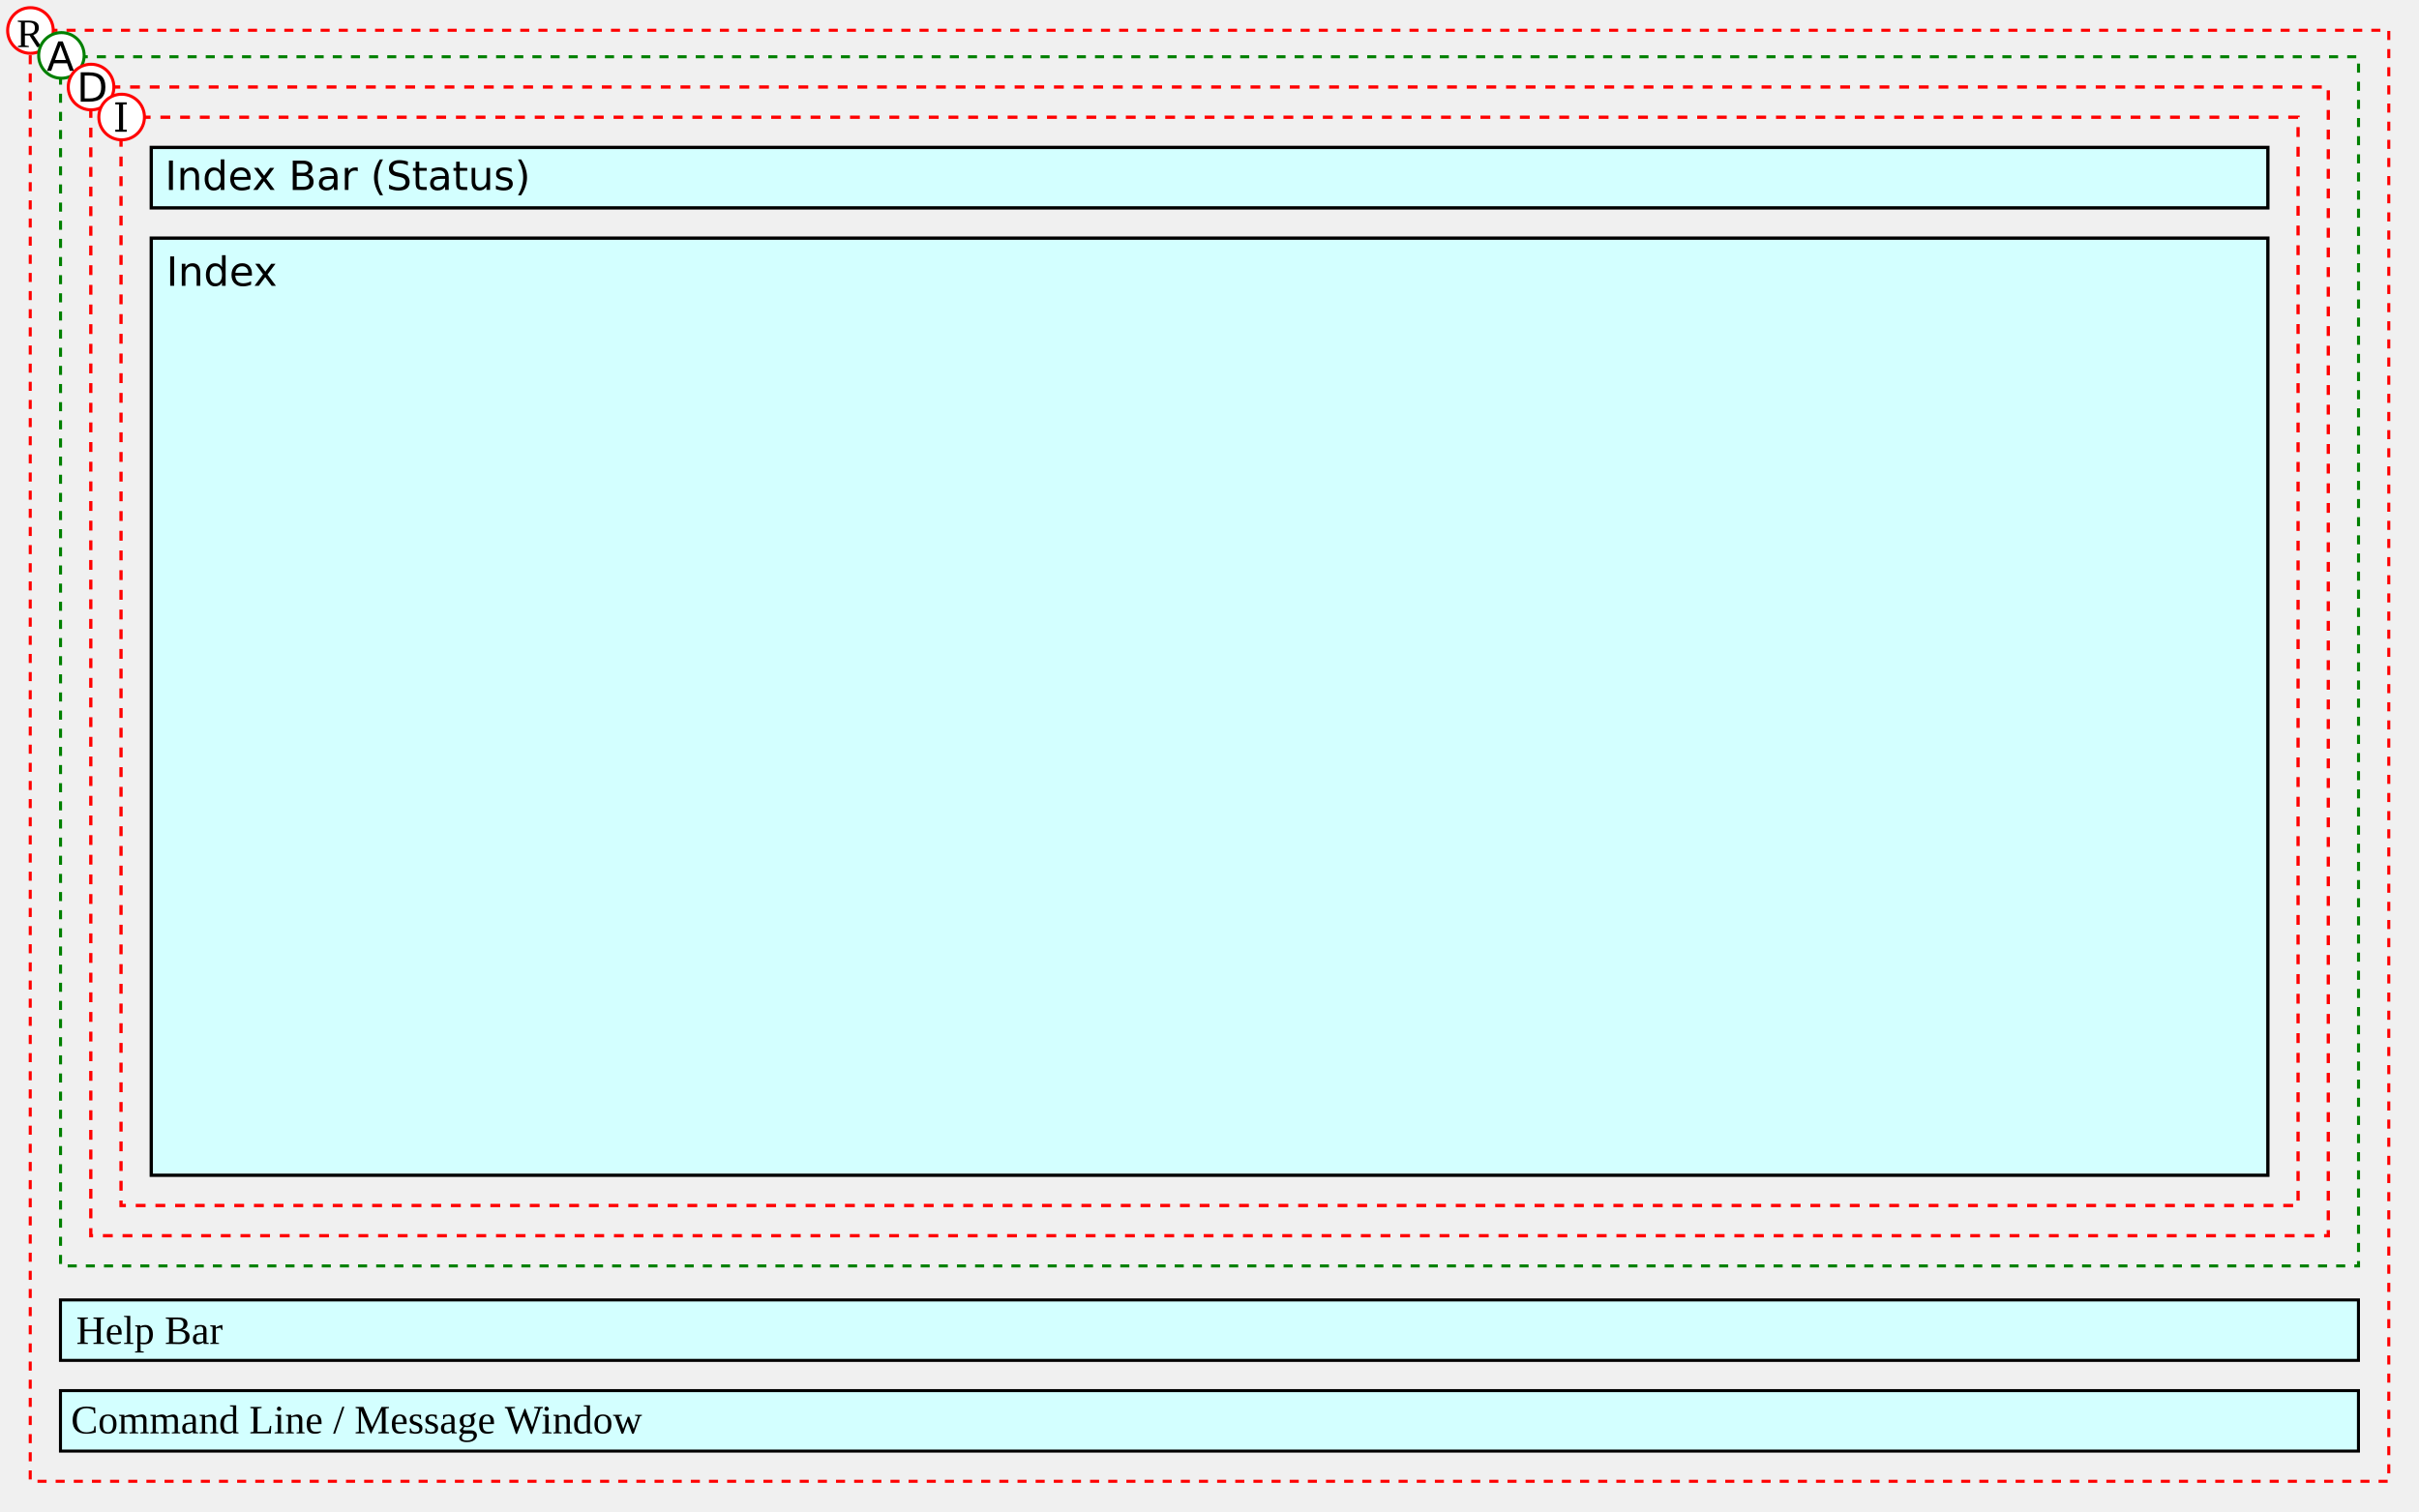
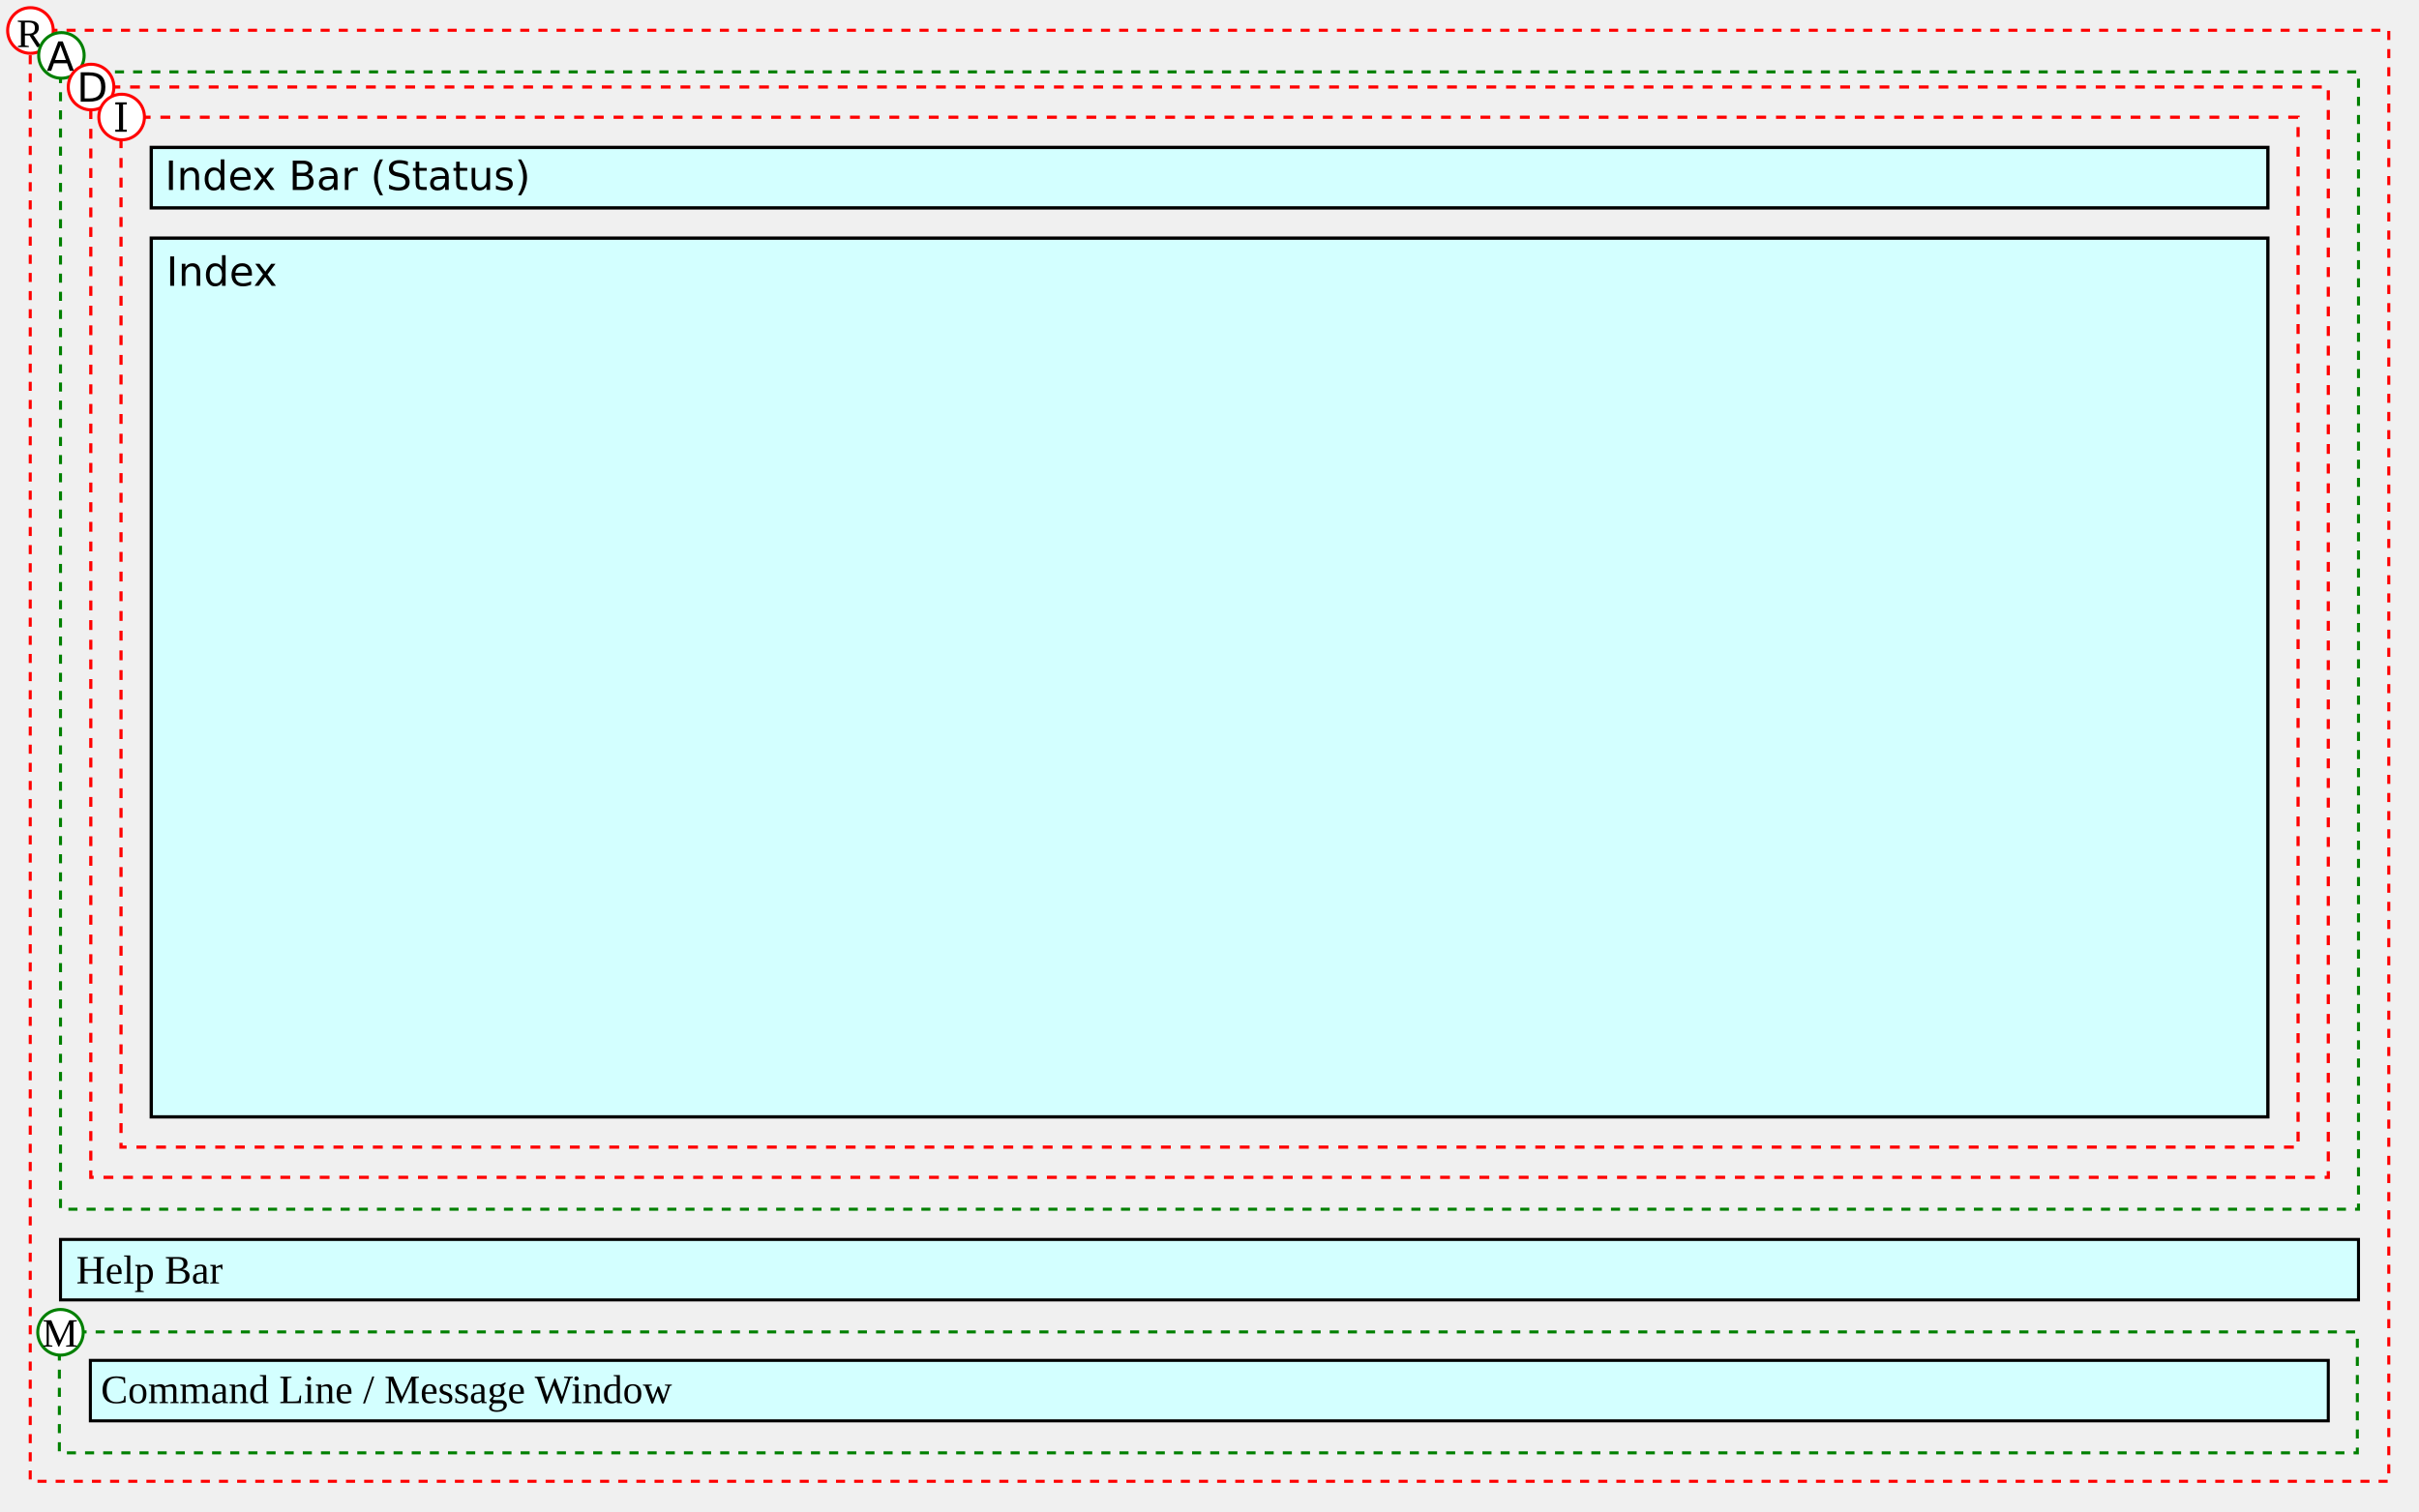
- <svg xmlns="http://www.w3.org/2000/svg" width="800" height="500" version="1.1" viewBox="0 0 211.67 132.29">
-   <g stroke-width=".265">
-     <rect x="2.646" y="2.646" width="206.38" height="127" fill="none" stroke="#f00" stroke-dasharray="0.794, 0.794" />
-     <path d="m5.298 4.966h201.08v105.83h-201.08z" fill="none" stroke="#008000" stroke-dasharray="0.794, 0.794" />
-     <rect x="5.292" y="121.71" width="201.08" height="5.292" fill="#d3ffff" stroke="#000" />
-   </g>
-   <path d="m7.944 7.612h195.79v100.54h-195.79z" fill="none" stroke="#f00" stroke-dasharray="0.86, 0.86" stroke-width=".287" />
-   <g transform="translate(.005603 -.3268)">
-     <path d="m13.23 21.167h185.21v82.021h-185.21z" fill="#d3ffff" stroke="#000" stroke-width=".288" />
-     <g stroke-width=".265" aria-label="Index">
-       <path d="m14.887 22.767h0.348v2.572h-0.348z" />
-       <path d="m17.517 24.175v1.164h-0.317v-1.154q0-0.274-0.107-0.41-0.107-0.136-0.32-0.136-0.257 0-0.405 0.164t-0.148 0.446v1.09h-0.319v-1.929h0.319v0.3q0.114-0.174 0.267-0.26 0.155-0.086 0.357-0.086 0.332 0 0.503 0.207 0.171 0.205 0.171 0.605z" />
-       <path d="m19.419 23.703v-1.044h0.317v2.68h-0.317v-0.289q-0.1 0.172-0.253 0.257-0.152 0.083-0.365 0.083-0.35 0-0.57-0.279-0.219-0.279-0.219-0.734 0-0.455 0.219-0.734 0.22-0.279 0.57-0.279 0.214 0 0.365 0.084 0.153 0.083 0.253 0.255zm-1.08 0.674q0 0.35 0.143 0.549 0.145 0.198 0.396 0.198 0.251 0 0.396-0.198 0.145-0.2 0.145-0.549 0-0.35-0.145-0.548-0.145-0.2-0.396-0.2-0.251 0-0.396 0.2-0.143 0.198-0.143 0.548z" />
-       <path d="m22.039 24.295v0.155h-1.457q0.021 0.327 0.196 0.5 0.177 0.171 0.493 0.171 0.183 0 0.353-0.045 0.172-0.045 0.341-0.134v0.3q-0.171 0.072-0.35 0.11-0.179 0.038-0.363 0.038-0.462 0-0.732-0.269-0.269-0.269-0.269-0.727 0-0.474 0.255-0.751 0.257-0.279 0.691-0.279 0.389 0 0.615 0.251 0.227 0.25 0.227 0.68zm-0.317-0.093q-0.003-0.26-0.146-0.415-0.141-0.155-0.376-0.155-0.265 0-0.425 0.15-0.158 0.15-0.183 0.422z" />
-       <path d="m24.101 23.41-0.698 0.939 0.734 0.99h-0.374l-0.562-0.758-0.562 0.758h-0.374l0.749-1.009-0.686-0.92h0.374l0.512 0.687 0.512-0.687z" />
-     </g>
-   </g>
-   <text x="6.215" y="125.453" fill="#000000" font-size="3.528px" stroke-width=".265" style="line-height:1.25" xml:space="preserve">
-     <tspan x="6.215" y="125.453" stroke-width=".265">Command Line / Message Window</tspan>
+ <svg xmlns="http://www.w3.org/2000/svg" width="800" height="500" version="1.1" viewBox="0 0 211.67 132.29" id="svg34">
+   <defs id="defs34" />
+   <rect x="2.646" y="2.646" width="206.38" height="127" fill="none" stroke="#ff0000" stroke-dasharray="0.794, 0.794" id="rect1" style="stroke-width:0.265" />
+   <path d="M 5.295,6.289 H 206.375 V 105.833 H 5.295 Z" fill="none" stroke="#008000" stroke-dasharray="0.794, 0.794" id="path1" style="stroke-width:0.265" />
+   <path d="m 7.944,7.612 h 195.79 v 95.431 H 7.944 Z" fill="none" stroke="#ff0000" stroke-dasharray="0.86, 0.86" stroke-width="0.279" id="path2" />
+   <path d="M 13.236,20.84 H 198.446 V 97.751 H 13.236 Z" fill="#d3ffff" stroke="#000000" stroke-width="0.288" id="path3" />
+   <path d="m 14.893,22.44 h 0.348 v 2.572 h -0.348 z" id="path4" style="stroke-width:0.265" />
+   <path d="m 17.523,23.848 v 1.164 h -0.317 v -1.154 q 0,-0.274 -0.107,-0.41 -0.107,-0.136 -0.32,-0.136 -0.257,0 -0.405,0.164 -0.148,0.164 -0.148,0.446 v 1.09 h -0.319 v -1.929 h 0.319 v 0.3 q 0.114,-0.174 0.267,-0.26 0.155,-0.086 0.357,-0.086 0.332,0 0.503,0.207 0.171,0.205 0.171,0.605 z" id="path5" style="stroke-width:0.265" />
+   <path d="m 19.425,23.376 v -1.044 h 0.317 v 2.68 h -0.317 v -0.289 q -0.1,0.172 -0.253,0.257 -0.152,0.083 -0.365,0.083 -0.35,0 -0.57,-0.279 -0.219,-0.279 -0.219,-0.734 0,-0.455 0.219,-0.734 0.22,-0.279 0.57,-0.279 0.214,0 0.365,0.084 0.153,0.083 0.253,0.255 z m -1.08,0.674 q 0,0.35 0.143,0.549 0.145,0.198 0.396,0.198 0.251,0 0.396,-0.198 0.145,-0.2 0.145,-0.549 0,-0.35 -0.145,-0.548 -0.145,-0.2 -0.396,-0.2 -0.251,0 -0.396,0.2 -0.143,0.198 -0.143,0.548 z" id="path6" style="stroke-width:0.265" />
+   <path d="m 22.045,23.968 v 0.155 h -1.457 q 0.021,0.327 0.196,0.5 0.177,0.171 0.493,0.171 0.183,0 0.353,-0.045 0.172,-0.045 0.341,-0.134 v 0.3 q -0.171,0.072 -0.35,0.11 -0.179,0.038 -0.363,0.038 -0.462,0 -0.732,-0.269 -0.269,-0.269 -0.269,-0.727 0,-0.474 0.255,-0.751 0.257,-0.279 0.691,-0.279 0.389,0 0.615,0.251 0.227,0.25 0.227,0.68 z m -0.317,-0.093 q -0.003,-0.26 -0.146,-0.415 -0.141,-0.155 -0.376,-0.155 -0.265,0 -0.425,0.15 -0.158,0.15 -0.183,0.422 z" id="path7" style="stroke-width:0.265" />
+   <path d="m 24.107,23.083 -0.698,0.939 0.734,0.99 h -0.374 l -0.562,-0.758 -0.562,0.758 h -0.374 l 0.749,-1.009 -0.686,-0.92 h 0.374 l 0.512,0.687 0.512,-0.687 z" id="path8" style="stroke-width:0.265" />
+   <circle cx="2.664" cy="2.667" r="1.996" fill="#fff" stroke="#f00" stroke-width=".265" id="circle9" />
+   <text x="1.446" y="4.119" fill="#000000" font-size="3.528px" stroke-width=".265" style="line-height:1.25" xml:space="preserve" id="text10">
+     <tspan x="1.446" y="4.119" fill="#000000" stroke-width=".265" id="tspan10">R</tspan>
  </text>
-   <circle cx="2.664" cy="2.667" r="1.996" fill="#fff" stroke="#f00" stroke-width=".265" />
-   <text x="1.446" y="4.119" fill="#000000" font-size="3.528px" stroke-width=".265" style="line-height:1.25" xml:space="preserve">
-     <tspan x="1.446" y="4.119" fill="#000000" stroke-width=".265">R</tspan>
+   <path d="m7.364 4.849a1.99 1.997 0 0 1-1.99 1.997 1.99 1.997 0 0 1-1.99-1.997 1.99 1.997 0 0 1 1.99-1.997 1.99 1.997 0 0 1 1.99 1.997" fill="#fff" stroke="#008000" stroke-width=".265" id="path10" />
+   <path d="m 5.292,3.967 -0.472,1.28 h 0.946 z m -0.196,-0.343 h 0.394 l 0.98,2.572 h -0.362 l -0.234,-0.66 h -1.159 l -0.234,0.66 h -0.367 z" stroke-width="0.265" id="path11" />
+   <path d="m9.965 7.617a1.996 1.996 0 0 1-1.996 1.996 1.996 1.996 0 0 1-1.996-1.996 1.996 1.996 0 0 1 1.996-1.996 1.996 1.996 0 0 1 1.996 1.996" fill="#fff" stroke="#f00" stroke-width=".265" id="path12" />
+   <path d="m 7.408,6.613 v 2 h 0.42 q 0.532,0 0.779,-0.241 0.248,-0.241 0.248,-0.761 0,-0.517 -0.248,-0.756 -0.246,-0.241 -0.779,-0.241 z M 7.06,6.327 h 0.715 q 0.748,0 1.097,0.312 0.35,0.31 0.35,0.972 0,0.665 -0.351,0.977 -0.351,0.312 -1.095,0.312 h -0.715 z" stroke-width="0.265" id="path13" />
+   <path d="M 13.236,12.9 H 198.446 v 5.292 H 13.236 Z" fill="#d3ffff" stroke="#000000" stroke-width="0.288" id="path14" />
+   <path d="m 14.784,14.05 h 0.348 v 2.572 h -0.348 z" id="path15" style="stroke-width:0.265" />
+   <path d="m 17.415,15.46 v 1.164 h -0.317 v -1.154 q 0,-0.274 -0.107,-0.41 -0.107,-0.136 -0.32,-0.136 -0.257,0 -0.405,0.164 -0.148,0.164 -0.148,0.446 v 1.09 h -0.319 v -1.929 h 0.319 v 0.3 q 0.114,-0.174 0.267,-0.26 0.155,-0.086 0.357,-0.086 0.332,0 0.503,0.207 0.171,0.205 0.171,0.605 z" id="path16" style="stroke-width:0.265" />
+   <path d="m 19.316,14.99 v -1.044 h 0.317 v 2.68 h -0.317 v -0.289 q -0.1,0.172 -0.253,0.257 -0.152,0.083 -0.365,0.083 -0.35,0 -0.57,-0.279 -0.219,-0.279 -0.219,-0.734 0,-0.455 0.219,-0.734 0.22,-0.279 0.57,-0.279 0.214,0 0.365,0.084 0.153,0.083 0.253,0.255 z m -1.08,0.674 q 0,0.35 0.143,0.549 0.145,0.198 0.396,0.198 0.251,0 0.396,-0.198 0.145,-0.2 0.145,-0.549 0,-0.35 -0.145,-0.548 -0.145,-0.2 -0.396,-0.2 -0.251,0 -0.396,0.2 -0.143,0.198 -0.143,0.548 z" id="path17" style="stroke-width:0.265" />
+   <path d="m 21.936,15.58 v 0.155 h -1.457 q 0.021,0.327 0.196,0.5 0.177,0.171 0.493,0.171 0.183,0 0.353,-0.045 0.172,-0.045 0.341,-0.134 v 0.3 q -0.171,0.072 -0.35,0.11 -0.179,0.038 -0.363,0.038 -0.462,0 -0.732,-0.269 -0.269,-0.269 -0.269,-0.727 0,-0.474 0.255,-0.751 0.257,-0.279 0.691,-0.279 0.389,0 0.615,0.251 0.227,0.25 0.227,0.68 z m -0.317,-0.093 q -0.003,-0.26 -0.146,-0.415 -0.141,-0.155 -0.376,-0.155 -0.265,0 -0.425,0.15 -0.158,0.15 -0.183,0.422 z" id="path18" style="stroke-width:0.265" />
+   <path d="m 23.998,14.69 -0.698,0.939 0.734,0.99 h -0.374 l -0.562,-0.758 -0.562,0.758 h -0.374 l 0.749,-1.009 -0.686,-0.92 h 0.374 l 0.512,0.687 0.512,-0.687 z" id="path19" style="stroke-width:0.265" />
+   <path d="m 25.965,15.4 v 0.942 h 0.558 q 0.281,0 0.415,-0.115 0.136,-0.117 0.136,-0.357 0,-0.241 -0.136,-0.355 Q 26.803,15.4 26.523,15.4 Z m 0,-1.058 v 0.775 h 0.515 q 0.255,0 0.379,-0.095 0.126,-0.097 0.126,-0.293 0,-0.195 -0.126,-0.291 -0.124,-0.097 -0.379,-0.097 z m -0.348,-0.286 h 0.889 q 0.398,0 0.613,0.165 0.215,0.165 0.215,0.47 0,0.236 -0.11,0.376 -0.11,0.14 -0.324,0.174 0.257,0.055 0.398,0.231 0.143,0.174 0.143,0.436 0,0.345 -0.234,0.532 -0.234,0.188 -0.667,0.188 h -0.923 z" id="path20" style="stroke-width:0.265" />
+   <path d="m 28.901,15.65 q -0.384,0 -0.532,0.088 -0.148,0.088 -0.148,0.3 0,0.169 0.11,0.269 0.112,0.098 0.303,0.098 0.264,0 0.422,-0.186 0.16,-0.188 0.16,-0.498 V 15.65 Z m 0.632,-0.131 v 1.101 h -0.317 v -0.293 q -0.109,0.176 -0.27,0.26 -0.162,0.083 -0.396,0.083 -0.296,0 -0.472,-0.165 -0.174,-0.167 -0.174,-0.446 0,-0.326 0.217,-0.491 0.219,-0.165 0.651,-0.165 h 0.444 v -0.031 q 0,-0.219 -0.145,-0.338 -0.143,-0.121 -0.403,-0.121 -0.165,0 -0.322,0.04 -0.157,0.04 -0.301,0.119 v -0.293 q 0.174,-0.067 0.338,-0.1 0.164,-0.034 0.319,-0.034 0.419,0 0.625,0.217 0.207,0.217 0.207,0.658 z" id="path21" style="stroke-width:0.265" />
+   <path d="m 31.304,14.99 q -0.053,-0.031 -0.117,-0.045 -0.062,-0.015 -0.138,-0.015 -0.269,0 -0.413,0.176 -0.143,0.174 -0.143,0.501 v 1.016 h -0.319 v -1.929 h 0.319 v 0.3 q 0.1,-0.176 0.26,-0.26 0.16,-0.086 0.389,-0.086 0.033,0 0.072,0.005 0.04,0.003 0.088,0.012 z" id="path22" style="stroke-width:0.265" />
+   <path d="m 33.519,13.95 q -0.231,0.396 -0.343,0.784 -0.112,0.388 -0.112,0.785 0,0.398 0.112,0.789 0.114,0.389 0.343,0.784 h -0.276 q -0.258,-0.405 -0.388,-0.796 -0.127,-0.391 -0.127,-0.777 0,-0.384 0.127,-0.773 0.127,-0.389 0.388,-0.796 z" id="path23" style="stroke-width:0.265" />
+   <path d="m 35.689,14.14 v 0.339 q -0.198,-0.095 -0.374,-0.141 -0.176,-0.046 -0.339,-0.046 -0.284,0 -0.439,0.11 -0.153,0.11 -0.153,0.314 0,0.171 0.102,0.258 0.103,0.086 0.389,0.14 l 0.21,0.043 q 0.389,0.074 0.574,0.262 0.186,0.186 0.186,0.5 0,0.374 -0.251,0.567 -0.25,0.193 -0.734,0.193 -0.183,0 -0.389,-0.041 -0.205,-0.041 -0.425,-0.122 v -0.358 q 0.212,0.119 0.415,0.179 0.203,0.06 0.4,0.06 0.298,0 0.46,-0.117 0.162,-0.117 0.162,-0.334 0,-0.189 -0.117,-0.296 -0.115,-0.107 -0.381,-0.16 l -0.212,-0.041 q -0.389,-0.077 -0.563,-0.243 -0.174,-0.165 -0.174,-0.46 0,-0.341 0.239,-0.537 0.241,-0.196 0.663,-0.196 0.181,0 0.369,0.033 0.188,0.033 0.384,0.098 z" id="path24" style="stroke-width:0.265" />
+   <path d="m 36.687,14.15 v 0.548 h 0.653 v 0.246 h -0.653 v 1.047 q 0,0.236 0.064,0.303 0.065,0.067 0.264,0.067 h 0.326 v 0.265 h -0.326 q -0.367,0 -0.506,-0.136 -0.14,-0.138 -0.14,-0.5 v -1.047 h -0.233 V 14.698 h 0.233 v -0.548 z" id="path25" style="stroke-width:0.265" />
+   <path d="m 38.633,15.65 q -0.384,0 -0.532,0.088 -0.148,0.088 -0.148,0.3 0,0.169 0.11,0.269 0.112,0.098 0.303,0.098 0.264,0 0.422,-0.186 0.16,-0.188 0.16,-0.498 V 15.65 Z m 0.632,-0.131 v 1.101 h -0.317 v -0.293 q -0.109,0.176 -0.27,0.26 -0.162,0.083 -0.396,0.083 -0.296,0 -0.472,-0.165 -0.174,-0.167 -0.174,-0.446 0,-0.326 0.217,-0.491 0.219,-0.165 0.651,-0.165 h 0.444 v -0.031 q 0,-0.219 -0.145,-0.338 -0.143,-0.121 -0.403,-0.121 -0.165,0 -0.322,0.04 -0.157,0.04 -0.301,0.119 v -0.293 q 0.174,-0.067 0.338,-0.1 0.164,-0.034 0.319,-0.034 0.419,0 0.625,0.217 0.207,0.217 0.207,0.658 z" id="path26" style="stroke-width:0.265" />
+   <path d="m 40.232,14.15 v 0.548 h 0.653 v 0.246 h -0.653 v 1.047 q 0,0.236 0.064,0.303 0.065,0.067 0.264,0.067 h 0.326 v 0.265 h -0.326 q -0.367,0 -0.506,-0.136 -0.14,-0.138 -0.14,-0.5 v -1.047 h -0.233 V 14.698 h 0.233 v -0.548 z" id="path27" style="stroke-width:0.265" />
+   <path d="m 41.269,15.86 v -1.168 h 0.317 v 1.156 q 0,0.274 0.107,0.412 0.107,0.136 0.32,0.136 0.257,0 0.405,-0.164 0.15,-0.164 0.15,-0.446 v -1.094 h 0.317 v 1.929 h -0.317 v -0.296 q -0.115,0.176 -0.269,0.262 -0.152,0.084 -0.353,0.084 -0.332,0 -0.505,-0.207 -0.172,-0.207 -0.172,-0.605 z" id="path28" style="stroke-width:0.265" />
+   <path d="m 44.767,14.75 v 0.3 q -0.134,-0.069 -0.279,-0.103 -0.145,-0.034 -0.3,-0.034 -0.236,0 -0.355,0.072 -0.117,0.072 -0.117,0.217 0,0.11 0.084,0.174 0.084,0.062 0.339,0.119 l 0.109,0.024 q 0.338,0.072 0.479,0.205 0.143,0.131 0.143,0.367 0,0.269 -0.214,0.425 -0.212,0.157 -0.584,0.157 -0.155,0 -0.324,-0.031 -0.167,-0.029 -0.353,-0.09 v -0.327 q 0.176,0.091 0.346,0.138 0.171,0.045 0.338,0.045 0.224,0 0.345,-0.076 0.121,-0.077 0.121,-0.217 0,-0.129 -0.088,-0.198 -0.086,-0.069 -0.381,-0.133 l -0.11,-0.026 q -0.295,-0.062 -0.425,-0.189 -0.131,-0.129 -0.131,-0.353 0,-0.272 0.193,-0.42 0.193,-0.148 0.548,-0.148 0.176,0 0.331,0.026 0.155,0.026 0.286,0.077 z" id="path29" style="stroke-width:0.265" />
+   <path d="m 45.325,13.95 h 0.276 q 0.258,0.407 0.386,0.796 0.129,0.389 0.129,0.773 0,0.386 -0.129,0.777 -0.127,0.391 -0.386,0.796 h -0.276 q 0.229,-0.394 0.341,-0.784 0.114,-0.391 0.114,-0.789 0,-0.398 -0.114,-0.785 -0.112,-0.388 -0.341,-0.784 z" id="path30" style="stroke-width:0.265" />
+   <path d="m 10.589,10.258 h 190.5 v 90.14 h -190.5 z" fill="none" stroke="#ff0000" stroke-dasharray="0.862, 0.862" stroke-width="0.28" id="path31" />
+   <path d="m12.64 10.241a1.996 1.996 0 0 1-1.996 1.996 1.996 1.996 0 0 1-1.996-1.996 1.996 1.996 0 0 1 1.996-1.996 1.996 1.996 0 0 1 1.996 1.996" fill="#fff" stroke="#f00" stroke-width=".265" id="path32" />
+   <path d="m 10.767,11.346 h 0.327 v 0.183 h -1.004 v -0.183 h 0.327 v -2.205 h -0.327 V 8.956 h 1.004 v 0.184 h -0.327 z" stroke-width="0.265" id="path33" />
+   <rect x="5.295" y="108.479" width="201.08" height="5.292" fill="#d3ffff" stroke="#000000" stroke-width="0.265" id="rect33" />
+   <text x="6.662" y="112.332" fill="#000000" font-size="3.528px" stroke-width="0.265" style="line-height:1.25" xml:space="preserve" id="text33">
+     <tspan x="6.662" y="112.332" stroke-width="0.265" id="tspan33">Help Bar</tspan>
  </text>
-   <path d="m7.364 4.849a1.99 1.997 0 0 1-1.99 1.997 1.99 1.997 0 0 1-1.99-1.997 1.99 1.997 0 0 1 1.99-1.997 1.99 1.997 0 0 1 1.99 1.997" fill="#fff" stroke="#008000" stroke-width=".265" />
-   <g transform="translate(.0060081 -.32343)" stroke-width=".265" aria-label="A">
-     <path d="m5.286 4.29-0.472 1.28h0.946zm-0.196-0.343h0.394l0.98 2.572h-0.362l-0.234-0.66h-1.159l-0.234 0.66h-0.367z" stroke-width=".265" />
-   </g>
-   <path d="m9.965 7.617a1.996 1.996 0 0 1-1.996 1.996 1.996 1.996 0 0 1-1.996-1.996 1.996 1.996 0 0 1 1.996-1.996 1.996 1.996 0 0 1 1.996 1.996" fill="#fff" stroke="#f00" stroke-width=".265" />
-   <g transform="translate(-.030077 -.495)" stroke-width=".265" aria-label="D">
-     <path d="m7.439 7.108v2h0.42q0.532 0 0.779-0.241 0.248-0.241 0.248-0.761 0-0.517-0.248-0.756-0.246-0.241-0.779-0.241zm-0.348-0.286h0.715q0.748 0 1.097 0.312 0.35 0.31 0.35 0.972 0 0.665-0.351 0.977-0.351 0.312-1.095 0.312h-0.715z" stroke-width=".265" />
-   </g>
-   <g transform="translate(.0055934 -92.93)">
-     <path d="m13.23 105.83h185.21v5.292h-185.21z" fill="#d3ffff" stroke="#000" stroke-width=".288" />
-     <g stroke-width=".265" aria-label="Index Bar (Status)">
-       <path d="m14.778 106.98h0.348v2.572h-0.348z" />
-       <path d="m17.409 108.39v1.164h-0.317v-1.154q0-0.274-0.107-0.41-0.107-0.136-0.32-0.136-0.257 0-0.405 0.164t-0.148 0.446v1.09h-0.319v-1.929h0.319v0.3q0.114-0.174 0.267-0.26 0.155-0.086 0.357-0.086 0.332 0 0.503 0.207 0.171 0.205 0.171 0.605z" />
-       <path d="m19.31 107.92v-1.044h0.317v2.68h-0.317v-0.289q-0.1 0.172-0.253 0.257-0.152 0.083-0.365 0.083-0.35 0-0.57-0.279-0.219-0.279-0.219-0.734 0-0.455 0.219-0.734 0.22-0.279 0.57-0.279 0.214 0 0.365 0.084 0.153 0.083 0.253 0.255zm-1.08 0.674q0 0.35 0.143 0.549 0.145 0.198 0.396 0.198 0.251 0 0.396-0.198 0.145-0.2 0.145-0.549t-0.145-0.548q-0.145-0.2-0.396-0.2-0.251 0-0.396 0.2-0.143 0.198-0.143 0.548z" />
-       <path d="m21.93 108.51v0.155h-1.457q0.021 0.327 0.196 0.5 0.177 0.171 0.493 0.171 0.183 0 0.353-0.045 0.172-0.045 0.341-0.134v0.3q-0.171 0.072-0.35 0.11-0.179 0.038-0.363 0.038-0.462 0-0.732-0.269-0.269-0.269-0.269-0.727 0-0.474 0.255-0.751 0.257-0.279 0.691-0.279 0.389 0 0.615 0.251 0.227 0.25 0.227 0.68zm-0.317-0.093q-0.003-0.26-0.146-0.415-0.141-0.155-0.376-0.155-0.265 0-0.425 0.15-0.158 0.15-0.183 0.422z" />
-       <path d="m23.992 107.62-0.698 0.939 0.734 0.99h-0.374l-0.562-0.758-0.562 0.758h-0.374l0.749-1.009-0.686-0.92h0.374l0.512 0.687 0.512-0.687z" />
-       <path d="m25.959 108.33v0.942h0.558q0.281 0 0.415-0.115 0.136-0.117 0.136-0.357 0-0.241-0.136-0.355-0.134-0.115-0.415-0.115zm0-1.058v0.775h0.515q0.255 0 0.379-0.095 0.126-0.097 0.126-0.293 0-0.195-0.126-0.291-0.124-0.097-0.379-0.097zm-0.348-0.286h0.889q0.398 0 0.613 0.165 0.215 0.165 0.215 0.47 0 0.236-0.11 0.376-0.11 0.14-0.324 0.174 0.257 0.055 0.398 0.231 0.143 0.174 0.143 0.436 0 0.345-0.234 0.532-0.234 0.188-0.667 0.188h-0.923z" />
-       <path d="m28.895 108.58q-0.384 0-0.532 0.088-0.148 0.088-0.148 0.3 0 0.169 0.11 0.269 0.112 0.098 0.303 0.098 0.264 0 0.422-0.186 0.16-0.188 0.16-0.498v-0.071zm0.632-0.131v1.101h-0.317v-0.293q-0.109 0.176-0.27 0.26-0.162 0.083-0.396 0.083-0.296 0-0.472-0.165-0.174-0.167-0.174-0.446 0-0.326 0.217-0.491 0.219-0.165 0.651-0.165h0.444v-0.031q0-0.219-0.145-0.338-0.143-0.121-0.403-0.121-0.165 0-0.322 0.04t-0.301 0.119v-0.293q0.174-0.067 0.338-0.1 0.164-0.034 0.319-0.034 0.419 0 0.625 0.217t0.207 0.658z" />
-       <path d="m31.298 107.92q-0.053-0.031-0.117-0.045-0.062-0.015-0.138-0.015-0.269 0-0.413 0.176-0.143 0.174-0.143 0.501v1.016h-0.319v-1.929h0.319v0.3q0.1-0.176 0.26-0.26 0.16-0.086 0.389-0.086 0.033 0 0.072 5e-3 0.04 3e-3 0.088 0.012z" />
-       <path d="m33.513 106.88q-0.231 0.396-0.343 0.784-0.112 0.388-0.112 0.785t0.112 0.789q0.114 0.389 0.343 0.784h-0.276q-0.258-0.405-0.388-0.796-0.127-0.391-0.127-0.777 0-0.384 0.127-0.773 0.127-0.389 0.388-0.796z" />
-       <path d="m35.683 107.07v0.339q-0.198-0.095-0.374-0.141-0.176-0.046-0.339-0.046-0.284 0-0.439 0.11-0.153 0.11-0.153 0.314 0 0.171 0.102 0.258 0.103 0.086 0.389 0.14l0.21 0.043q0.389 0.074 0.574 0.262 0.186 0.186 0.186 0.5 0 0.374-0.251 0.567-0.25 0.193-0.734 0.193-0.183 0-0.389-0.041-0.205-0.041-0.425-0.122v-0.358q0.212 0.119 0.415 0.179 0.203 0.06 0.4 0.06 0.298 0 0.46-0.117 0.162-0.117 0.162-0.334 0-0.189-0.117-0.296-0.115-0.107-0.381-0.16l-0.212-0.041q-0.389-0.077-0.563-0.243-0.174-0.165-0.174-0.46 0-0.341 0.239-0.537 0.241-0.196 0.663-0.196 0.181 0 0.369 0.033t0.384 0.098z" />
-       <path d="m36.681 107.08v0.548h0.653v0.246h-0.653v1.047q0 0.236 0.064 0.303 0.065 0.067 0.264 0.067h0.326v0.265h-0.326q-0.367 0-0.506-0.136-0.14-0.138-0.14-0.5v-1.047h-0.233v-0.246h0.233v-0.548z" />
-       <path d="m38.627 108.58q-0.384 0-0.532 0.088-0.148 0.088-0.148 0.3 0 0.169 0.11 0.269 0.112 0.098 0.303 0.098 0.264 0 0.422-0.186 0.16-0.188 0.16-0.498v-0.071zm0.632-0.131v1.101h-0.317v-0.293q-0.109 0.176-0.27 0.26-0.162 0.083-0.396 0.083-0.296 0-0.472-0.165-0.174-0.167-0.174-0.446 0-0.326 0.217-0.491 0.219-0.165 0.651-0.165h0.444v-0.031q0-0.219-0.145-0.338-0.143-0.121-0.403-0.121-0.165 0-0.322 0.04t-0.301 0.119v-0.293q0.174-0.067 0.338-0.1 0.164-0.034 0.319-0.034 0.419 0 0.625 0.217t0.207 0.658z" />
-       <path d="m40.226 107.08v0.548h0.653v0.246h-0.653v1.047q0 0.236 0.064 0.303 0.065 0.067 0.264 0.067h0.326v0.265h-0.326q-0.367 0-0.506-0.136-0.14-0.138-0.14-0.5v-1.047h-0.233v-0.246h0.233v-0.548z" />
-       <path d="m41.263 108.79v-1.168h0.317v1.156q0 0.274 0.107 0.412 0.107 0.136 0.32 0.136 0.257 0 0.405-0.164 0.15-0.164 0.15-0.446v-1.094h0.317v1.929h-0.317v-0.296q-0.115 0.176-0.269 0.262-0.152 0.084-0.353 0.084-0.332 0-0.505-0.207-0.172-0.207-0.172-0.605z" />
-       <path d="m44.761 107.68v0.3q-0.134-0.069-0.279-0.103-0.145-0.034-0.3-0.034-0.236 0-0.355 0.072-0.117 0.072-0.117 0.217 0 0.11 0.084 0.174 0.084 0.062 0.339 0.119l0.109 0.024q0.338 0.072 0.479 0.205 0.143 0.131 0.143 0.367 0 0.269-0.214 0.425-0.212 0.157-0.584 0.157-0.155 0-0.324-0.031-0.167-0.029-0.353-0.09v-0.327q0.176 0.091 0.346 0.138 0.171 0.045 0.338 0.045 0.224 0 0.345-0.076 0.121-0.077 0.121-0.217 0-0.129-0.088-0.198-0.086-0.069-0.381-0.133l-0.11-0.026q-0.295-0.062-0.425-0.189-0.131-0.129-0.131-0.353 0-0.272 0.193-0.42 0.193-0.148 0.548-0.148 0.176 0 0.331 0.026 0.155 0.026 0.286 0.077z" />
-       <path d="m45.319 106.88h0.276q0.258 0.407 0.386 0.796 0.129 0.389 0.129 0.773 0 0.386-0.129 0.777-0.127 0.391-0.386 0.796h-0.276q0.229-0.394 0.341-0.784 0.114-0.391 0.114-0.789t-0.114-0.785q-0.112-0.388-0.341-0.784z" />
-     </g>
-   </g>
-   <path d="m10.589 10.258h190.5v95.25h-190.5z" fill="none" stroke="#f00" stroke-dasharray="0.862, 0.862" stroke-width=".287" />
-   <path d="m12.64 10.241a1.996 1.996 0 0 1-1.996 1.996 1.996 1.996 0 0 1-1.996-1.996 1.996 1.996 0 0 1 1.996-1.996 1.996 1.996 0 0 1 1.996 1.996" fill="#fff" stroke="#f00" stroke-width=".265" />
-   <g transform="translate(.0060081 -.32343)" stroke-width=".265" aria-label="I">
-     <path d="m10.761 11.669h0.327v0.183h-1.004v-0.183h0.327v-2.205h-0.327v-0.184h1.004v0.184h-0.327z" stroke-width=".265" />
-   </g>
-   <g transform="translate(-.00024982 108.48)">
-     <rect x="5.292" y="5.292" width="201.08" height="5.292" fill="#d3ffff" stroke="#000" stroke-width=".265" />
-     <text x="6.659" y="9.145" fill="#000000" font-size="3.528px" stroke-width=".265" style="line-height:1.25" xml:space="preserve">
-       <tspan x="6.659" y="9.145" stroke-width=".265">Help Bar</tspan>
-     </text>
-   </g>
+   <rect x="5.195" y="116.572" width="201.08" height="10.584" fill="none" stroke="#008000" stroke-dasharray="0.794, 0.794" id="rect2-3" style="stroke-width:0.265" />
+   <rect x="7.907" y="119.063" width="195.825" height="5.292" fill="#d3ffff" stroke="#000000" id="rect3" style="stroke-width:0.265" />
+   <text x="8.831" y="122.803" fill="#000000" font-size="3.528px" stroke-width="0.265" style="line-height:1.25" xml:space="preserve" id="text6">
+     <tspan id="tspan1" x="-30.432" y="-55.124" style="stroke-width:0.265">
+       <tspan x="8.831" y="122.803" stroke-width="0.265" id="tspan6" />
+     </tspan>
+     <tspan id="tspan2" x="8.831" y="122.803" style="stroke-width:0.265">
+       <tspan x="8.831" y="122.803" stroke-width="0.265" id="tspan3">Command Line / Message Window</tspan>
+     </tspan>
+   </text>
+   <ellipse cx="5.293" cy="116.606" rx="1.99" ry="1.997" fill="#ffffff" stroke="#008000" stroke-width="0.265" id="ellipse7-5" />
+   <text x="3.693" y="117.865" fill="#000000" font-size="3.528px" stroke-width="0.265" style="line-height:1.25" xml:space="preserve" id="text8-3">
+     <tspan x="3.693" y="117.865" fill="#000000" stroke-width="0.265" id="tspan8-5">M</tspan>
+   </text>
</svg>
